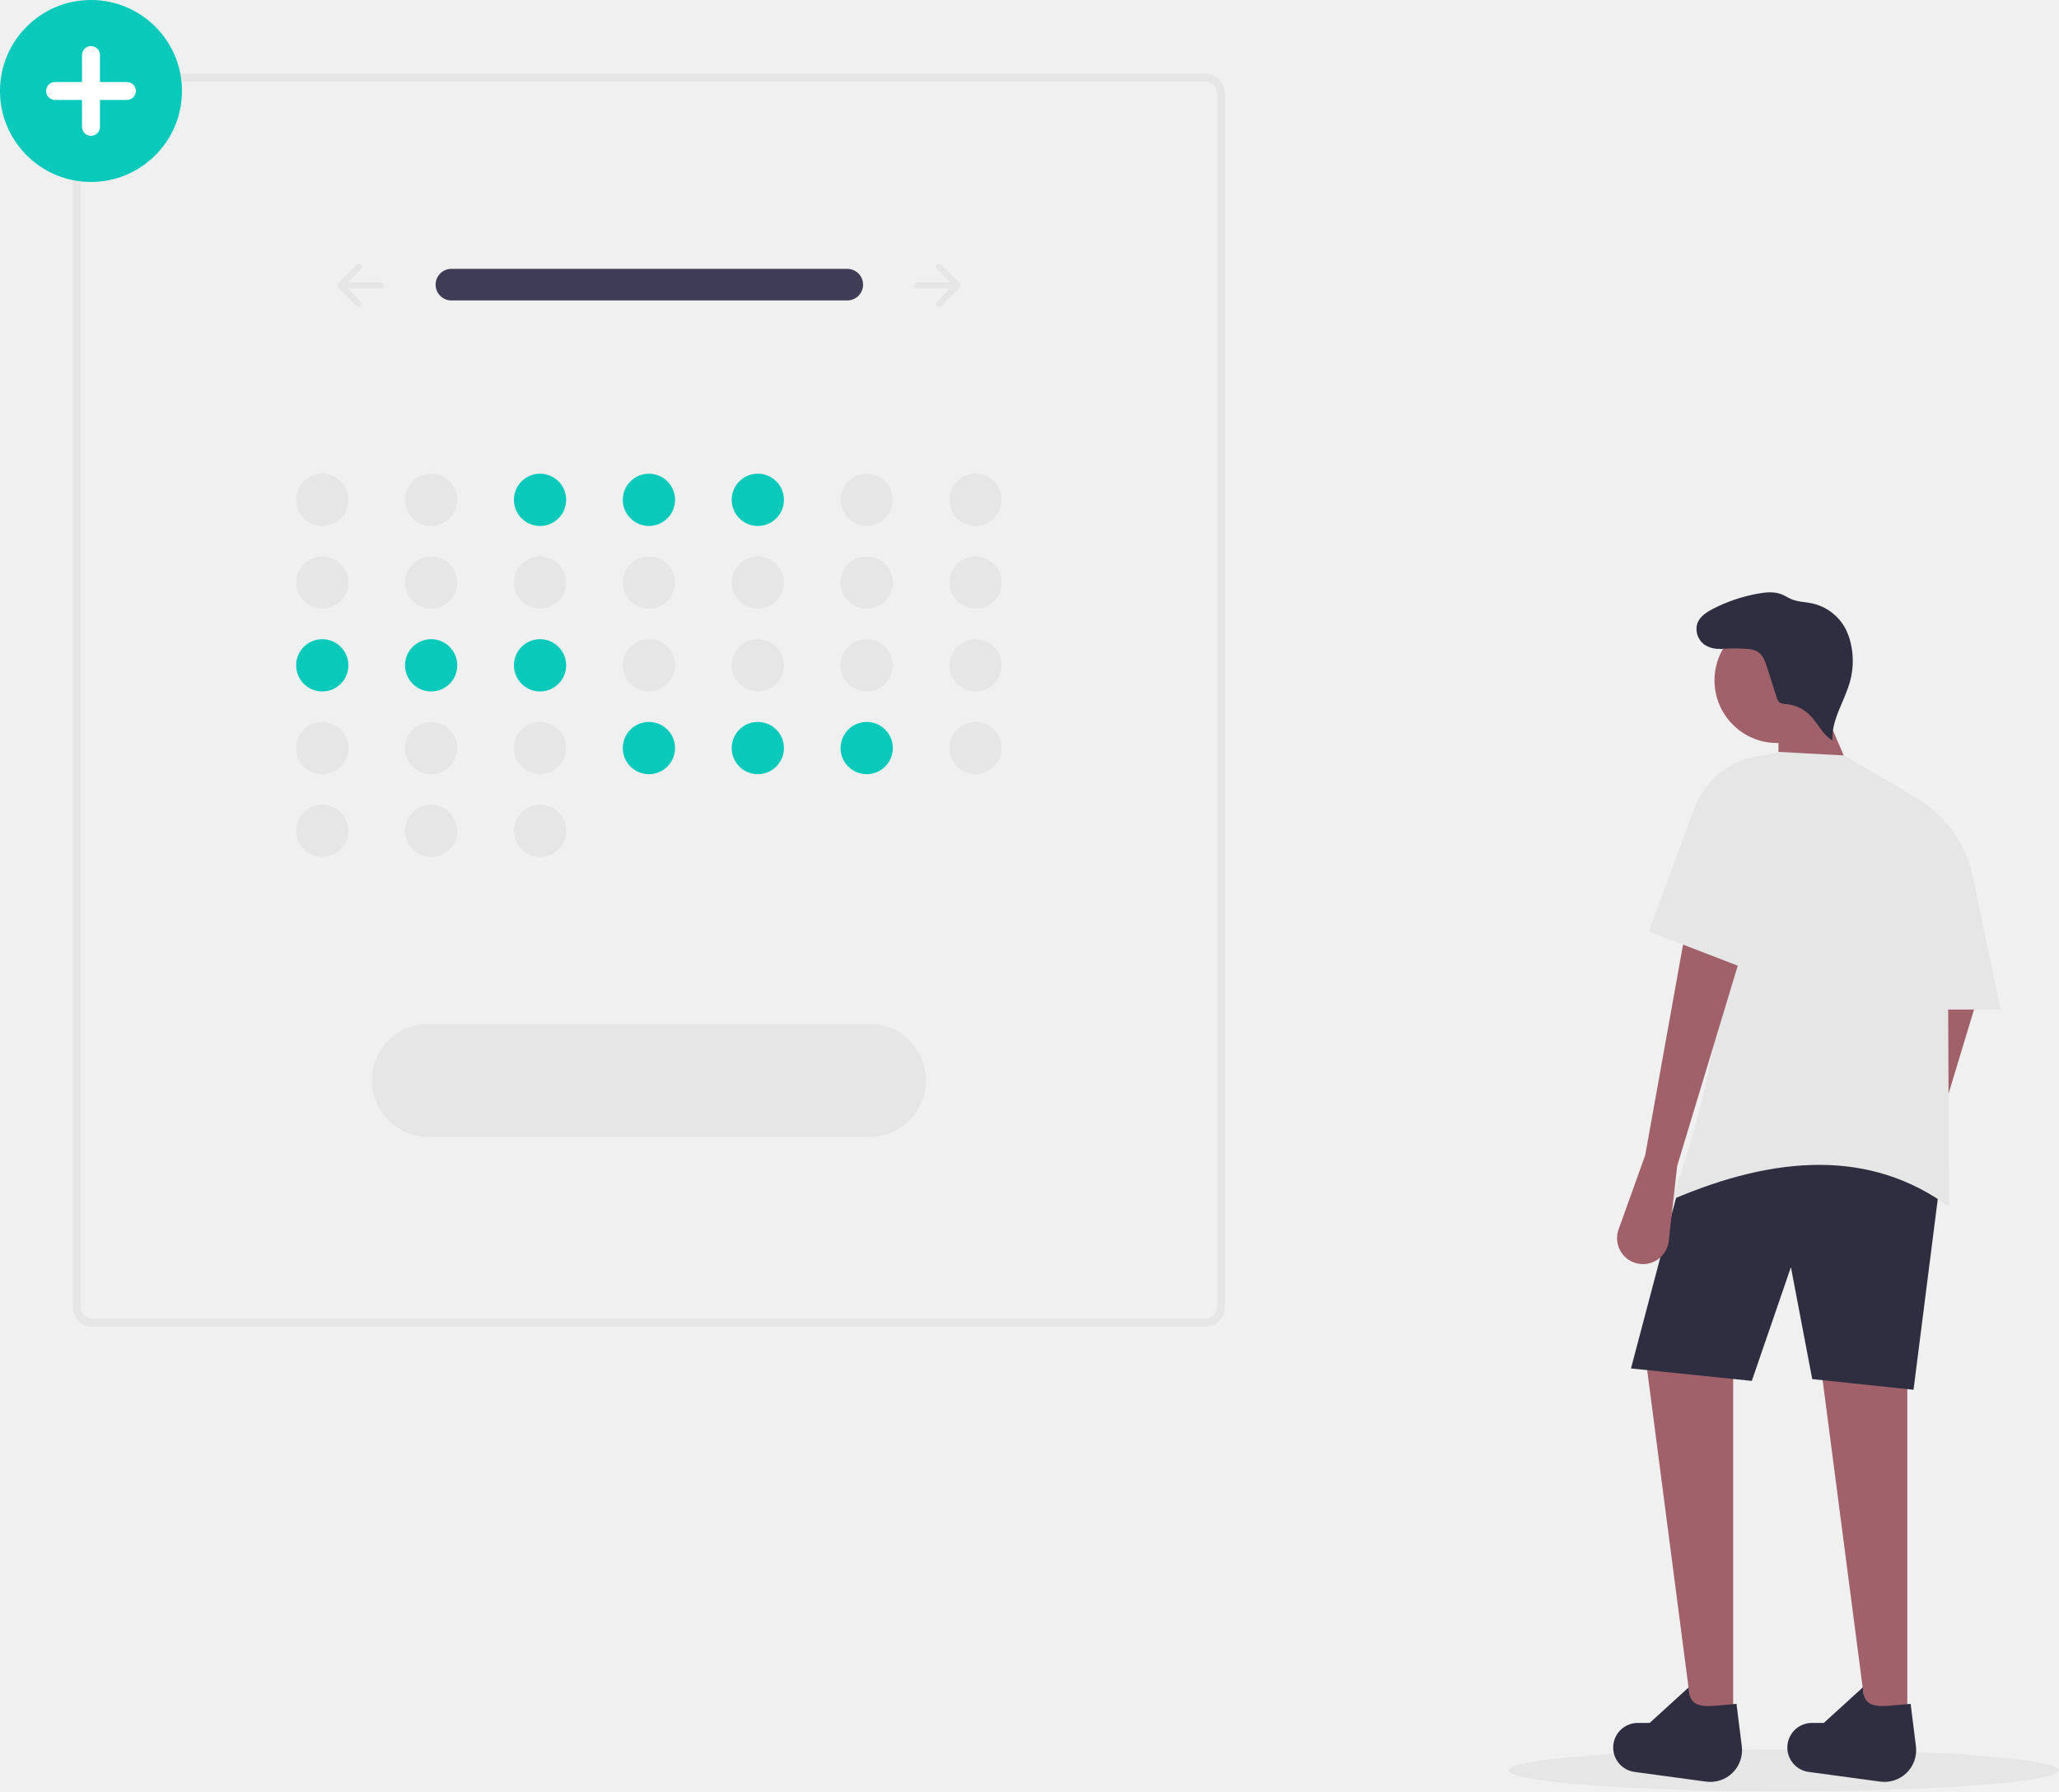
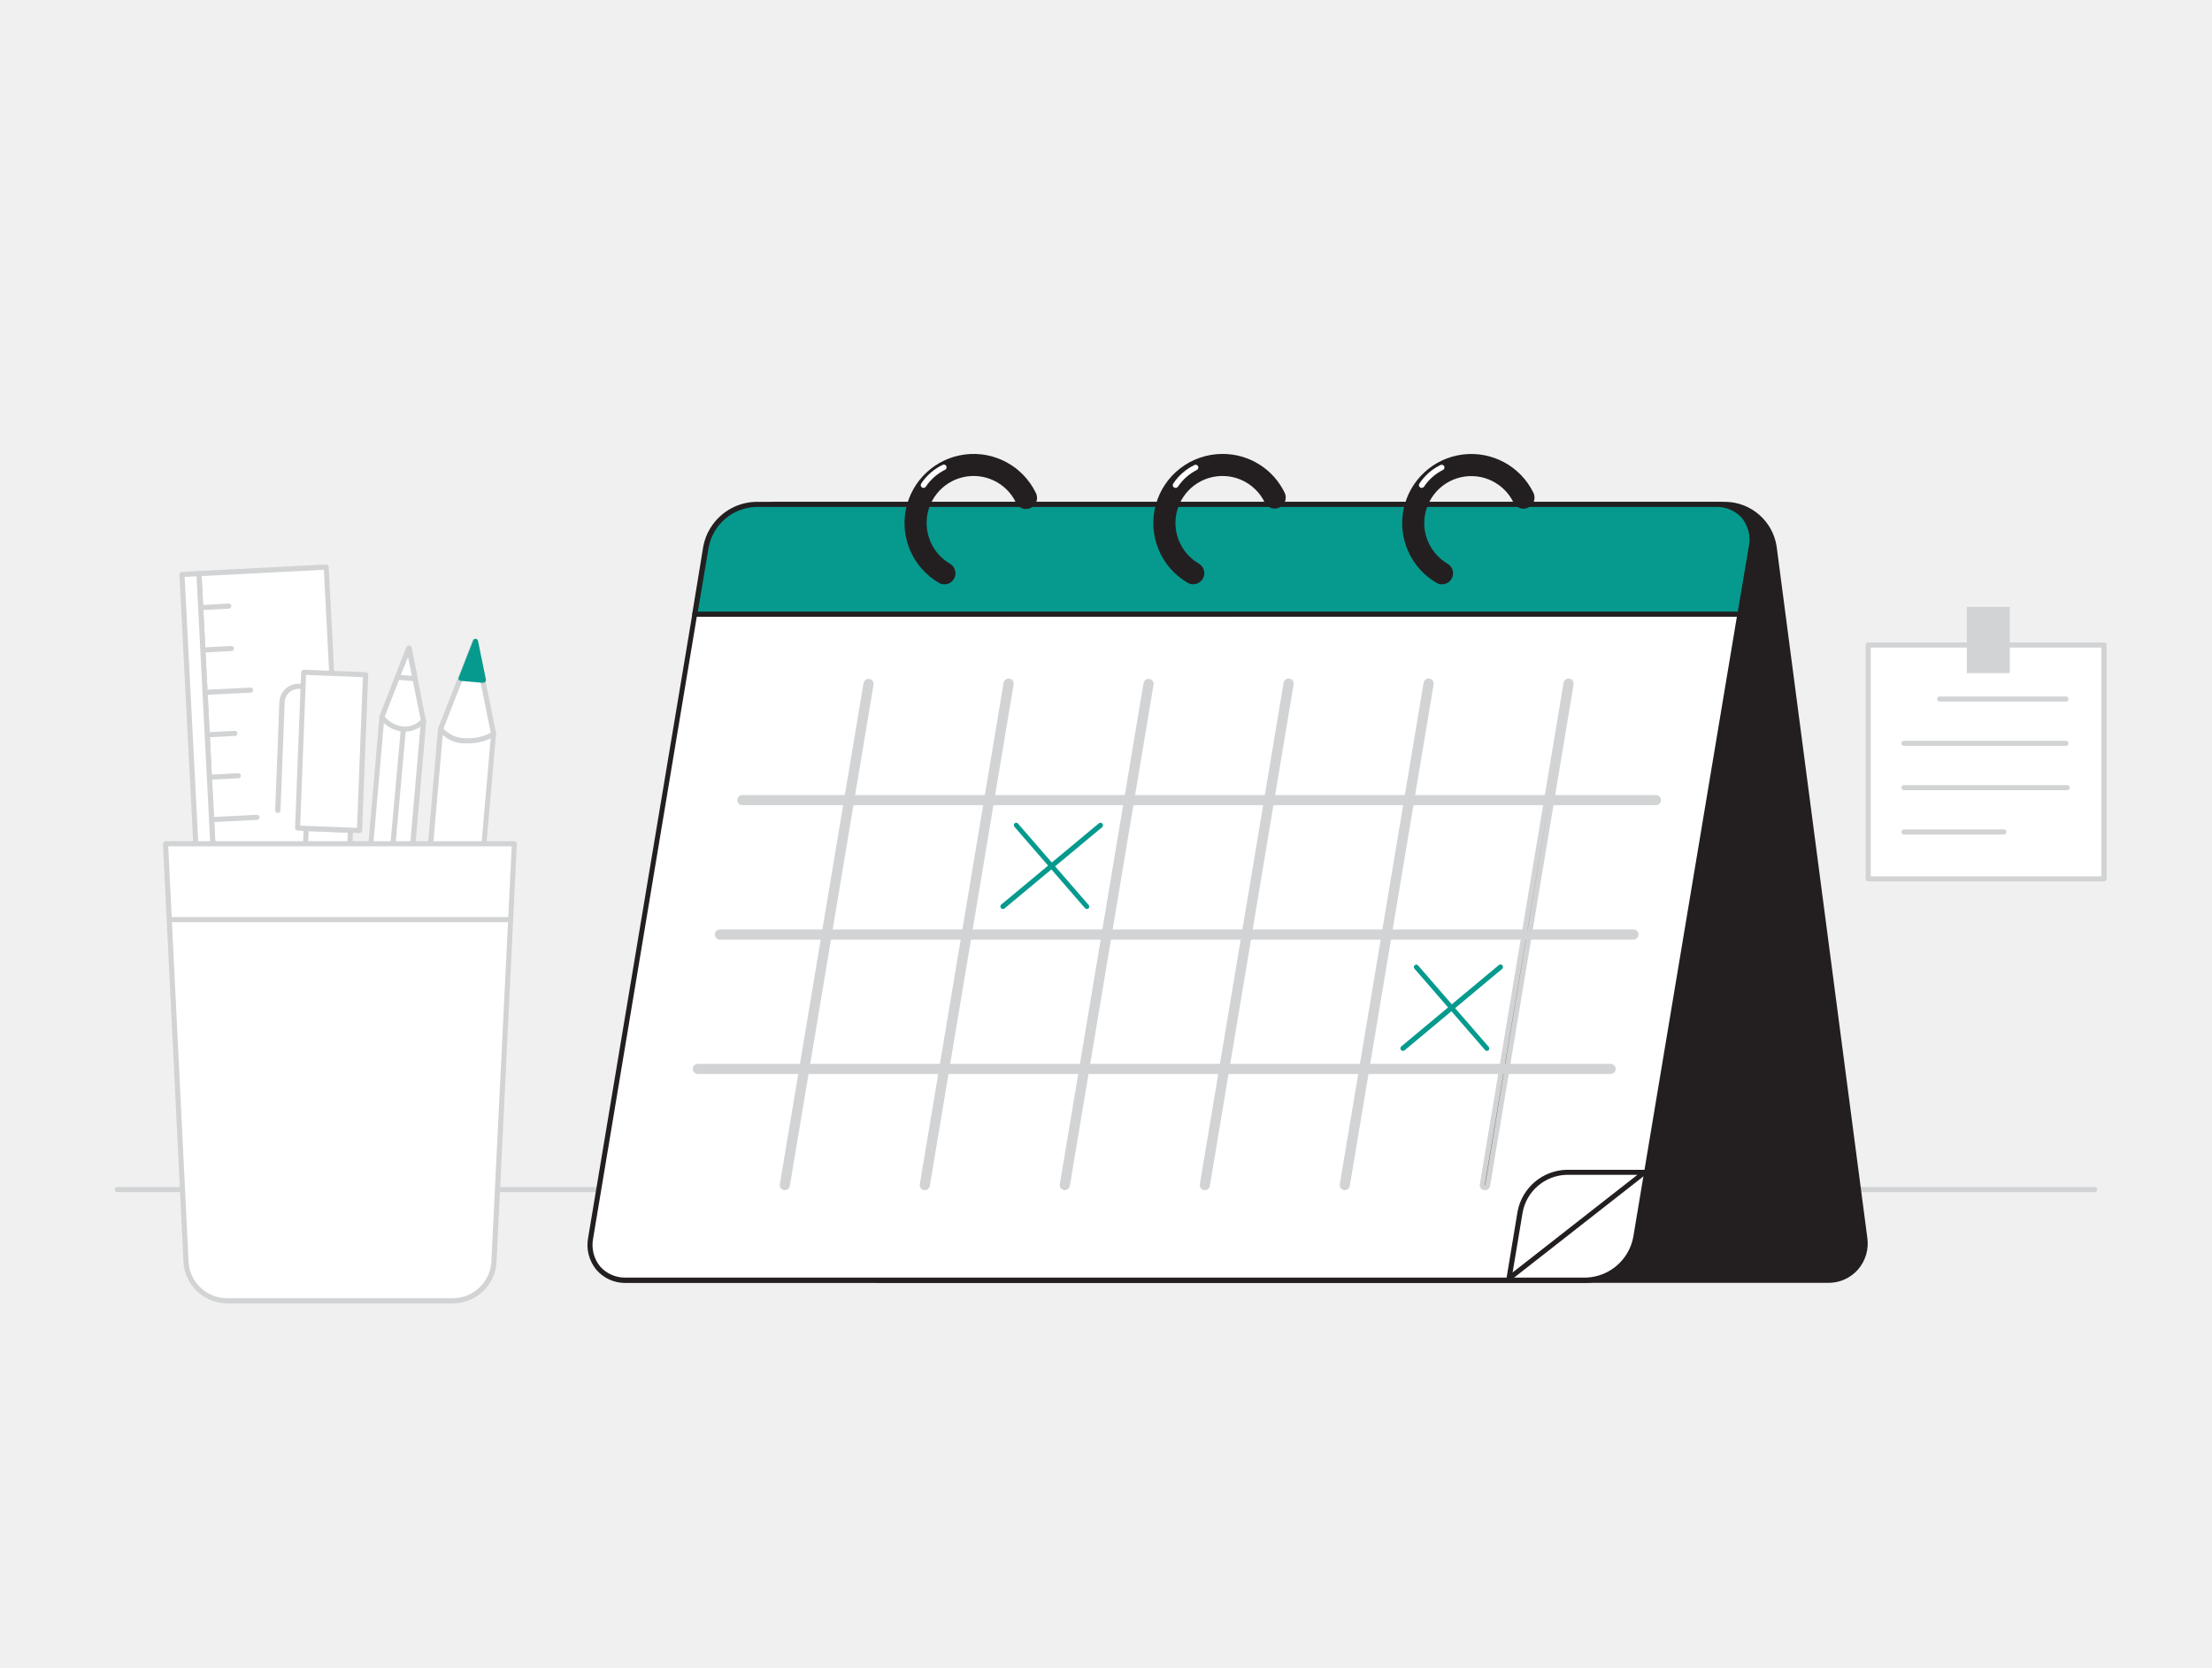
- <svg xmlns="http://www.w3.org/2000/svg" id="b3610dfe-b8fa-4701-9393-2c36a069038b" data-name="Layer 1" width="775.545" height="674.792" viewBox="0 0 775.545 674.792">
-   <ellipse cx="671.879" cy="666.886" rx="103.666" ry="7.907" fill="#e6e6e6" />
-   <path d="M924.275,553.125,914.25,581.09a9.762,9.762,0,0,0,4.13,11.643h0a9.762,9.762,0,0,0,14.761-7.259l3.182-28.333L960.418,477.492l-20.749-10.04Z" transform="translate(-212.2275 -112.6038)" fill="#a0616a" />
-   <polygon points="703.681 651.689 718.406 651.689 718.406 508.456 684.94 507.787 703.681 651.689" fill="#a0616a" />
-   <polygon points="638.088 651.689 652.813 651.689 652.813 508.456 619.348 507.787 638.088 651.689" fill="#a0616a" />
-   <path d="M932.976,636.12l-38.151-4.016-8.032-42.167-14.725,42.836-45.513-4.685,18.741-70.947c34.257-23.278,66.793-22.769,97.72,0Z" transform="translate(-212.2275 -112.6038)" fill="#2f2e41" />
-   <path d="M868.293,770.393a11.958,11.958,0,0,1-13.472,13.332l-27.126-3.679a9.271,9.271,0,0,1-7.733-10.569v0a9.271,9.271,0,0,1,9.163-7.861H833.596l14.715-13.407c.145,9.132,6.87,7.104,17.985,6.213Z" transform="translate(-212.2275 -112.6038)" fill="#2f2e41" />
-   <path d="M933.885,770.393a11.958,11.958,0,0,1-13.472,13.332l-27.127-3.679a9.271,9.271,0,0,1-7.733-10.569v0a9.271,9.271,0,0,1,9.163-7.861h4.473l14.715-13.407c.145,9.132,6.87,7.104,17.985,6.213Z" transform="translate(-212.2275 -112.6038)" fill="#2f2e41" />
-   <circle cx="669.379" cy="256.293" r="23.593" fill="#a0616a" />
-   <polygon points="699.331 295.949 669.881 298.627 669.881 272.523 685.275 263.153 699.331 295.949" fill="#a0616a" />
-   <path d="M946.362,567.18c-29.627-21.695-65.202-19.49-104.413-2.677,17.765-50.292,25.333-97.162,11.378-136.813a31.546,31.546,0,0,1,23.728-30.561l5.053-1.293,24.765,1.339,23.255,13.632a31.658,31.658,0,0,1,15.648,27.167Z" transform="translate(-212.2275 -112.6038)" fill="#e6e6e6" />
-   <path d="M831.91,547.77,821.885,575.735a9.762,9.762,0,0,0,4.13,11.643h0a9.762,9.762,0,0,0,14.761-7.259l3.182-28.333,24.095-79.648L847.304,462.098Z" transform="translate(-212.2275 -112.6038)" fill="#a0616a" />
-   <path d="M965.772,492.887H932.976v-80.318h0A45.246,45.246,0,0,1,955.287,442.842Z" transform="translate(-212.2275 -112.6038)" fill="#e6e6e6" />
-   <path d="M863.618,356.122a9.606,9.606,0,0,1-9.119-.493,7.269,7.269,0,0,1-2.9-8.333c.995-2.558,3.512-4.159,5.955-5.411a60.103,60.103,0,0,1,17.126-5.721c2.844-.492,5.855-.763,8.543.289,1.33.52,2.522,1.344,3.842,1.888,2.427,1.001,5.135,1.006,7.704,1.549a18.797,18.797,0,0,1,12.487,9.356,22.649,22.649,0,0,1,1.933,5.074,29.196,29.196,0,0,1-.047,14.694c-2.02,7.626-7.162,14.633-6.699,22.509-3.802-2.214-5.582-6.721-8.757-9.767a14.411,14.411,0,0,0-8.661-3.923,4.581,4.581,0,0,1-2.529-.644,3.947,3.947,0,0,1-1.1-1.989L877.819,363.997c-.728-2.28-1.607-4.757-3.664-5.979a9.219,9.219,0,0,0-4.091-.994,62.293,62.293,0,0,0-10.215.096" transform="translate(-212.2275 -112.6038)" fill="#2f2e41" />
-   <path d="M871.399,478.162l-38.151-14.725,17.326-46.683a30.136,30.136,0,0,1,26.18-19.579h0Z" transform="translate(-212.2275 -112.6038)" fill="#e6e6e6" />
-   <path d="M666.153,612.384h-419a7.508,7.508,0,0,1-7.5-7.5v-457a7.508,7.508,0,0,1,7.5-7.5h419a7.508,7.508,0,0,1,7.5,7.5v457A7.508,7.508,0,0,1,666.153,612.384Zm-419-469a4.505,4.505,0,0,0-4.5,4.5v457a4.505,4.505,0,0,0,4.5,4.5h419a4.505,4.505,0,0,0,4.5-4.5v-457a4.505,4.505,0,0,0-4.5-4.5Z" transform="translate(-212.2275 -112.6038)" fill="#e6e6e6" />
-   <circle cx="121.388" cy="188.283" r="9.843" fill="#e6e6e6" />
-   <circle cx="162.401" cy="188.283" r="9.843" fill="#e6e6e6" />
-   <circle cx="203.413" cy="188.283" r="9.843" fill="#08c9ba" />
-   <circle cx="244.426" cy="188.283" r="9.843" fill="#08c9ba" />
-   <circle cx="285.438" cy="188.283" r="9.843" fill="#08c9ba" />
-   <circle cx="326.451" cy="188.283" r="9.843" fill="#e6e6e6" />
-   <circle cx="367.464" cy="188.283" r="9.843" fill="#e6e6e6" />
-   <circle cx="121.388" cy="219.453" r="9.843" fill="#e6e6e6" />
-   <circle cx="162.401" cy="219.453" r="9.843" fill="#e6e6e6" />
-   <circle cx="203.413" cy="219.453" r="9.843" fill="#e6e6e6" />
-   <circle cx="244.426" cy="219.453" r="9.843" fill="#e6e6e6" />
-   <circle cx="285.438" cy="219.453" r="9.843" fill="#e6e6e6" />
-   <circle cx="326.451" cy="219.453" r="9.843" fill="#e6e6e6" />
-   <circle cx="367.464" cy="219.453" r="9.843" fill="#e6e6e6" />
-   <circle cx="121.388" cy="250.622" r="9.843" fill="#08c9ba" />
-   <circle cx="162.401" cy="250.622" r="9.843" fill="#08c9ba" />
-   <circle cx="203.413" cy="250.622" r="9.843" fill="#08c9ba" />
-   <circle cx="244.426" cy="250.622" r="9.843" fill="#e6e6e6" />
-   <circle cx="285.438" cy="250.622" r="9.843" fill="#e6e6e6" />
-   <circle cx="326.451" cy="250.622" r="9.843" fill="#e6e6e6" />
-   <circle cx="367.464" cy="250.622" r="9.843" fill="#e6e6e6" />
-   <circle cx="121.388" cy="281.792" r="9.843" fill="#e6e6e6" />
-   <circle cx="162.401" cy="281.792" r="9.843" fill="#e6e6e6" />
-   <circle cx="121.388" cy="312.962" r="9.843" fill="#e6e6e6" />
-   <circle cx="162.401" cy="312.962" r="9.843" fill="#e6e6e6" />
-   <circle cx="203.413" cy="312.962" r="9.843" fill="#e6e6e6" />
-   <circle cx="203.413" cy="281.792" r="9.843" fill="#e6e6e6" />
-   <circle cx="244.426" cy="281.792" r="9.843" fill="#08c9ba" />
-   <circle cx="285.438" cy="281.792" r="9.843" fill="#08c9ba" />
-   <circle cx="326.451" cy="281.792" r="9.843" fill="#08c9ba" />
-   <circle cx="367.464" cy="281.792" r="9.843" fill="#e6e6e6" />
-   <path id="a332a05d-d774-4fd2-8531-ab97682a63e9" data-name="Path 40" d="M382.142,213.883a5.947,5.947,0,0,0,0,11.892H531.228a5.947,5.947,0,1,0,.195-11.892q-.098-.002-.195,0Z" transform="translate(-212.2275 -112.6038)" fill="#3f3d56" />
-   <path d="M565.037,212.227a1.17,1.17,0,0,0,0,1.655l5.023,5.023H557.674a1.17,1.17,0,0,0,0,2.34h12.386l-5.023,5.023a1.17,1.17,0,1,0,1.655,1.655l7.02-7.02a1.17,1.17,0,0,0,0-1.655l-7.02-7.02A1.17,1.17,0,0,0,565.037,212.227Z" transform="translate(-212.2275 -112.6038)" fill="#e6e6e6" />
-   <path d="M348.27,212.227a1.17,1.17,0,0,1,0,1.655l-5.023,5.023h12.386a1.17,1.17,0,1,1,0,2.34H343.247l5.023,5.023a1.17,1.17,0,0,1-1.655,1.655l-7.02-7.02a1.17,1.17,0,0,1,0-1.655l7.02-7.02A1.17,1.17,0,0,1,348.27,212.227Z" transform="translate(-212.2275 -112.6038)" fill="#e6e6e6" />
-   <path d="M373.808,498.231a21.327,21.327,0,1,0,0,42.653H539.499a21.327,21.327,0,1,0,0-42.653Z" transform="translate(-212.2275 -112.6038)" fill="#e6e6e6" />
-   <path d="M246.5,181.149a34.272,34.272,0,1,1,34.272-34.272A34.311,34.311,0,0,1,246.5,181.149Z" transform="translate(-212.2275 -112.6038)" fill="#08c9ba" />
-   <path d="M260.023,143.496H249.881V133.353a3.381,3.381,0,1,0-6.762,0v10.142H232.977a3.381,3.381,0,0,0,0,6.762h10.142v10.142a3.381,3.381,0,0,0,6.762,0V150.257H260.023a3.381,3.381,0,1,0,0-6.762Z" transform="translate(-212.2275 -112.6038)" fill="#fff" />
+ <svg xmlns="http://www.w3.org/2000/svg" viewBox="0 0 400 300" width="406" height="306" class="illustration">
+   <g id="_015" data-name="015">
+     <path d="M378.8,214.81H21.2a.46.46,0,0,1-.46-.46.47.47,0,0,1,.46-.46H378.8a.47.47,0,0,1,.46.46A.46.46,0,0,1,378.8,214.81Z" fill="#d1d3d4" />
+     <path d="M312.13,90.41H140.72a6.59,6.59,0,0,0-6.67,7.68l16.4,125a9,9,0,0,0,8.69,7.68H330.55a6.59,6.59,0,0,0,6.67-7.68l-16.4-125A9,9,0,0,0,312.13,90.41Z" fill="#231f20" />
+     <path d="M330.55,231.22H159.14a9.5,9.5,0,0,1-9.13-8.07l-16.4-125a7.21,7.21,0,0,1,1.66-5.8A7.1,7.1,0,0,1,140.72,90H312.13A9.5,9.5,0,0,1,321.26,98l16.4,125a7.21,7.21,0,0,1-1.66,5.8A7.1,7.1,0,0,1,330.55,231.22ZM140.72,90.85a6.23,6.23,0,0,0-4.78,2.08A6.38,6.38,0,0,0,134.48,98l16.4,125a8.6,8.6,0,0,0,8.26,7.3H330.55a6.23,6.23,0,0,0,4.78-2.08,6.34,6.34,0,0,0,1.46-5.11l-16.4-125a8.6,8.6,0,0,0-8.26-7.3Z" fill="#231f20" />
+     <path d="M125.65,110.32h189L295.79,223.1a9.46,9.46,0,0,1-9,7.68H113.21a6.33,6.33,0,0,1-6.4-7.68Z" fill="#fff" />
+     <path d="M286.82,231.24H113.21a6.88,6.88,0,0,1-5.37-2.38,7.06,7.06,0,0,1-1.48-5.84L125.2,110.25a.46.46,0,0,1,.45-.38h189a.48.48,0,0,1,.35.16.49.49,0,0,1,.1.37L296.24,223.17A10,10,0,0,1,286.82,231.24ZM126,110.78,107.26,223.17a6.19,6.19,0,0,0,1.27,5.1,6,6,0,0,0,4.68,2H286.82a9,9,0,0,0,8.52-7.3l18.75-112.24Z" fill="#231f20" />
+     <path d="M136.66,90.41H310.27a6.33,6.33,0,0,1,6.4,7.68l-2,12.22h-189l2-12.22A9.45,9.45,0,0,1,136.66,90.41Z" fill="#069A8E" />
+     <path d="M314.63,110.77h-189a.43.43,0,0,1-.35-.17.41.41,0,0,1-.1-.37l2-12.21A9.93,9.93,0,0,1,136.66,90H310.27a6.91,6.91,0,0,1,5.38,2.38,7.06,7.06,0,0,1,1.47,5.84l-2,12.21A.45.45,0,0,1,314.63,110.77Zm-188.44-.92H314.25l2-11.83a6.16,6.16,0,0,0-1.27-5.1,6,6,0,0,0-4.68-2H136.66a9,9,0,0,0-8.51,7.3Z" fill="#231f20" />
+     <path d="M141.92,214h-.08a.45.45,0,0,1-.37-.52l15.14-90.63a.47.47,0,0,1,.53-.38.46.46,0,0,1,.37.53l-15.14,90.63A.46.46,0,0,1,141.92,214Z" fill="#231f20" />
+     <path d="M167.24,214h-.08a.45.45,0,0,1-.38-.52l15.15-90.63a.46.46,0,1,1,.9.15l-15.15,90.63A.45.45,0,0,1,167.24,214Z" fill="#231f20" />
+     <path d="M192.55,214h-.07a.45.45,0,0,1-.38-.52l15.14-90.63a.47.47,0,0,1,.53-.38.45.45,0,0,1,.37.53L193,213.63A.46.46,0,0,1,192.55,214Z" fill="#231f20" />
+     <path d="M217.87,214h-.08a.44.44,0,0,1-.37-.52l15.14-90.63a.46.46,0,1,1,.9.15l-15.14,90.63A.46.46,0,0,1,217.87,214Z" fill="#231f20" />
+     <path d="M243.18,214h-.07a.45.45,0,0,1-.38-.52l15.15-90.63a.46.46,0,1,1,.9.15l-15.15,90.63A.46.46,0,0,1,243.18,214Z" fill="#231f20" />
+     <path d="M268.5,214h-.08a.45.45,0,0,1-.37-.52l15.14-90.63a.46.46,0,1,1,.9.15L269,213.63A.46.46,0,0,1,268.5,214Z" fill="#231f20" />
+     <path d="M141.92,214h-.08a.45.45,0,0,1-.37-.52l15.14-90.63a.47.47,0,0,1,.53-.38.46.46,0,0,1,.37.53l-15.14,90.63A.46.46,0,0,1,141.92,214Z" fill="none" stroke="#d1d3d4" stroke-linecap="round" stroke-linejoin="round" stroke-width="0.92" />
+     <path d="M167.24,214h-.08a.45.45,0,0,1-.38-.52l15.15-90.63a.46.46,0,1,1,.9.15l-15.15,90.63A.45.45,0,0,1,167.24,214Z" fill="none" stroke="#d1d3d4" stroke-linecap="round" stroke-linejoin="round" stroke-width="0.92" />
+     <path d="M192.55,214h-.07a.45.45,0,0,1-.38-.52l15.14-90.63a.47.47,0,0,1,.53-.38.45.45,0,0,1,.37.53L193,213.63A.46.46,0,0,1,192.55,214Z" fill="none" stroke="#d1d3d4" stroke-linecap="round" stroke-linejoin="round" stroke-width="0.92" />
+     <path d="M217.87,214h-.08a.44.44,0,0,1-.37-.52l15.14-90.63a.46.46,0,1,1,.9.15l-15.14,90.63A.46.46,0,0,1,217.87,214Z" fill="none" stroke="#d1d3d4" stroke-linecap="round" stroke-linejoin="round" stroke-width="0.92" />
+     <path d="M243.18,214h-.07a.45.45,0,0,1-.38-.52l15.15-90.63a.46.46,0,1,1,.9.15l-15.15,90.63A.46.46,0,0,1,243.18,214Z" fill="none" stroke="#d1d3d4" stroke-linecap="round" stroke-linejoin="round" stroke-width="0.92" />
+     <path d="M268.5,214h-.08a.45.45,0,0,1-.37-.52l15.14-90.63a.46.46,0,1,1,.9.15L269,213.63A.46.46,0,0,1,268.5,214Z" fill="none" stroke="#d1d3d4" stroke-linecap="round" stroke-linejoin="round" stroke-width="0.92" />
+     <path d="M299.37,144.39H134.31a.46.46,0,1,1,0-.91H299.37a.46.46,0,1,1,0,.91Z" fill="#231f20" />
+     <path d="M295.31,168.69H130.25a.46.46,0,1,1,0-.91H295.31a.46.46,0,1,1,0,.91Z" fill="#231f20" />
+     <path d="M291.25,193H126.19a.46.46,0,0,1,0-.92H291.25a.46.46,0,0,1,0,.92Z" fill="#231f20" />
+     <line x1="134.31" y1="143.93" x2="299.37" y2="143.93" fill="none" stroke="#d1d3d4" stroke-linecap="round" stroke-linejoin="round" stroke-width="0.92" />
+     <path d="M299.37,144.39H134.31a.46.46,0,1,1,0-.91H299.37a.46.46,0,1,1,0,.91Z" fill="none" stroke="#d1d3d4" stroke-linecap="round" stroke-linejoin="round" stroke-width="0.92" />
+     <line x1="130.25" y1="168.24" x2="295.31" y2="168.24" fill="none" stroke="#d1d3d4" stroke-linecap="round" stroke-linejoin="round" stroke-width="0.92" />
+     <path d="M295.31,168.69H130.25a.46.46,0,1,1,0-.91H295.31a.46.46,0,1,1,0,.91Z" fill="none" stroke="#d1d3d4" stroke-linecap="round" stroke-linejoin="round" stroke-width="0.92" />
+     <line x1="126.19" y1="192.54" x2="291.25" y2="192.54" fill="none" stroke="#d1d3d4" stroke-linecap="round" stroke-linejoin="round" stroke-width="0.92" />
+     <path d="M291.25,193H126.19a.46.46,0,0,1,0-.92H291.25a.46.46,0,0,1,0,.92Z" fill="none" stroke="#d1d3d4" stroke-linecap="round" stroke-linejoin="round" stroke-width="0.92" />
+     <path d="M181.35,163.62a.44.44,0,0,1-.35-.16.46.46,0,0,1,.06-.64l17.65-14.69a.46.46,0,0,1,.64.06.47.47,0,0,1-.06.65l-17.64,14.68A.47.47,0,0,1,181.35,163.62Z" fill="#069A8E" />
+     <path d="M196.54,163.62a.46.46,0,0,1-.34-.15l-12.74-14.69a.46.46,0,0,1,0-.64.44.44,0,0,1,.64.05l12.74,14.68a.46.46,0,0,1,0,.64A.41.41,0,0,1,196.54,163.62Z" fill="#069A8E" />
+     <path d="M253.69,189.28a.46.46,0,0,1-.35-.17.45.45,0,0,1,.06-.64L271,173.79a.46.46,0,1,1,.59.7L254,189.17A.46.46,0,0,1,253.69,189.28Z" fill="#069A8E" />
+     <path d="M268.88,189.28a.44.44,0,0,1-.34-.16L255.8,174.44a.46.46,0,0,1,0-.65.47.47,0,0,1,.65.05l12.73,14.68a.46.46,0,0,1,0,.65A.48.48,0,0,1,268.88,189.28Z" fill="#069A8E" />
+     <path d="M272.88,230.42l24.53-19.19H283.22a8.78,8.78,0,0,0-8.32,7.14Z" fill="#fff" />
+     <path d="M272.88,230.88a.46.46,0,0,1-.23-.06.47.47,0,0,1-.22-.47l2-12.06a9.26,9.26,0,0,1,8.77-7.51h14.19a.44.44,0,0,1,.43.31.43.43,0,0,1-.15.5l-24.52,19.19A.46.46,0,0,1,272.88,230.88Zm10.34-19.19a8.31,8.31,0,0,0-7.87,6.75l-1.82,10.9,22.56-17.65Z" fill="#231f20" />
+     <path d="M260.77,104.92a2,2,0,0,1-1-.27,12.5,12.5,0,1,1,17.52-16.29,2,2,0,0,1-3.6,1.76,8.5,8.5,0,0,0-16.14,3.72,8.54,8.54,0,0,0,4.23,7.36,2,2,0,0,1-1,3.72Z" fill="#231f20" />
+     <path d="M215.78,104.92a2,2,0,0,1-1-.27,12.5,12.5,0,0,1,6.28-23.31,12.43,12.43,0,0,1,11.24,7,2,2,0,0,1-3.6,1.76,8.5,8.5,0,0,0-16.14,3.72,8.53,8.53,0,0,0,4.24,7.36,2,2,0,0,1-1,3.72Z" fill="#231f20" />
+     <path d="M170.79,104.92a1.91,1.91,0,0,1-1-.27A12.5,12.5,0,1,1,187.3,88.36a2,2,0,1,1-3.59,1.76,8.5,8.5,0,0,0-16.15,3.72,8.55,8.55,0,0,0,4.24,7.36,2,2,0,0,1-1,3.72Z" fill="#231f20" />
+     <path d="M167,87.48a.54.54,0,0,1-.25-.06.51.51,0,0,1-.19-.69,9.66,9.66,0,0,1,3.85-3.39.5.5,0,1,1,.42.9,8.92,8.92,0,0,0-3.4,3A.5.5,0,0,1,167,87.48Z" fill="#fff" />
+     <path d="M212.57,87.48a.5.5,0,0,1-.43-.75A9.6,9.6,0,0,1,216,83.34a.5.5,0,0,1,.66.24.49.49,0,0,1-.24.66,8.92,8.92,0,0,0-3.4,3A.5.5,0,0,1,212.57,87.48Z" fill="#fff" />
+     <path d="M257.08,87.48a.57.57,0,0,1-.25-.06.51.51,0,0,1-.18-.69,9.66,9.66,0,0,1,3.84-3.39.5.5,0,0,1,.67.24.49.49,0,0,1-.24.66,8.92,8.92,0,0,0-3.4,3A.52.52,0,0,1,257.08,87.48Z" fill="#fff" />
+     <rect x="38.89" y="102.32" width="23.06" height="114.34" transform="translate(-8.1 2.79) rotate(-2.93)" fill="#fff" />
+     <path d="M41.83,217.64a.46.46,0,0,1-.46-.44L35.52,103a.44.44,0,0,1,.11-.33.47.47,0,0,1,.32-.16l23-1.18a.48.48,0,0,1,.49.44L65.32,216a.41.41,0,0,1-.12.33.43.43,0,0,1-.32.16l-23,1.18ZM36.46,103.42l5.81,113.27,22.11-1.13L58.57,102.29Z" fill="#d1d3d4" />
+     <rect x="35.83" y="102.99" width="3.08" height="114.34" transform="matrix(-1, 0.05, -0.05, -1, 82.89, 318.2)" fill="#fff" />
+     <path d="M38.76,217.79a.51.51,0,0,1-.31-.11.5.5,0,0,1-.15-.32L32.45,103.17a.45.45,0,0,1,.11-.34.5.5,0,0,1,.32-.15l3.07-.16a.48.48,0,0,1,.49.44l5.85,114.19a.47.47,0,0,1-.44.49l-3.07.15ZM33.39,103.58,39.2,216.85l2.15-.11L35.54,103.47Z" fill="#d1d3d4" />
+     <line x1="36.96" y1="109.09" x2="41.29" y2="108.86" fill="#fff" />
+     <path d="M37,109.55a.46.46,0,0,1,0-.92l4.34-.23a.46.46,0,0,1,.48.44.45.45,0,0,1-.43.48l-4.34.23Z" fill="#d1d3d4" />
+     <line x1="37.35" y1="116.76" x2="41.85" y2="116.52" fill="#fff" />
+     <path d="M37.35,117.22a.47.47,0,0,1-.46-.44.45.45,0,0,1,.44-.48l4.49-.24a.48.48,0,0,1,.49.44.46.46,0,0,1-.44.48l-4.5.24Z" fill="#d1d3d4" />
+     <line x1="37.74" y1="124.42" x2="45.3" y2="124.04" fill="#fff" />
+     <path d="M37.74,124.89a.47.47,0,0,1,0-.93l7.56-.38a.46.46,0,0,1,.48.43.47.47,0,0,1-.43.49l-7.56.38Z" fill="#d1d3d4" />
+     <line x1="38.14" y1="132.09" x2="42.47" y2="131.87" fill="#fff" />
+     <path d="M38.14,132.55a.45.45,0,0,1-.46-.43.46.46,0,0,1,.43-.49l4.34-.22a.46.46,0,0,1,.48.44.45.45,0,0,1-.43.48l-4.34.22Z" fill="#d1d3d4" />
+     <line x1="38.53" y1="139.76" x2="43.12" y2="139.53" fill="#fff" />
+     <path d="M38.53,140.22a.46.46,0,0,1-.46-.43.47.47,0,0,1,.44-.49l4.59-.23a.46.46,0,0,1,0,.92l-4.6.23Z" fill="#d1d3d4" />
+     <line x1="38.92" y1="147.43" x2="46.48" y2="147.05" fill="#fff" />
+     <path d="M38.92,147.89a.47.47,0,0,1-.46-.43.47.47,0,0,1,.44-.49l7.56-.38a.45.45,0,0,1,.48.43.47.47,0,0,1-.44.49l-7.55.38Z" fill="#d1d3d4" />
+     <rect x="75.56" y="131.32" width="9.61" height="94.16" transform="translate(15.83 -6.32) rotate(4.99)" fill="#fff" />
+     <path d="M81.05,226.19h0l-9.57-.83a.45.45,0,0,1-.31-.16.48.48,0,0,1-.11-.34L79.21,131a.48.48,0,0,1,.5-.42l9.58.84a.45.45,0,0,1,.41.5l-8.19,93.81A.46.46,0,0,1,81.05,226.19ZM72,224.47l8.65.76,8.12-92.89-8.66-.76Z" fill="#d1d3d4" />
+     <path d="M89.25,131.92a7.93,7.93,0,0,1-4.87,1.29,5.63,5.63,0,0,1-4.71-2.13l3.59-9.17,2.62-6.68,1.42,7Z" fill="#fff" />
+     <path d="M84.38,133.68a6,6,0,0,1-5.09-2.35.45.45,0,0,1-.05-.42l6.21-15.85a.44.44,0,0,1,.47-.29.47.47,0,0,1,.41.37l3.37,16.68a.48.48,0,0,1-.16.45C89.48,132.33,87.83,133.68,84.38,133.68ZM80.19,131a5.35,5.35,0,0,0,4.19,1.74,8.29,8.29,0,0,0,4.36-1l-3-14.86Z" fill="#d1d3d4" />
+     <polygon points="87.3 122.26 83.26 121.91 85.88 115.23 87.3 122.26" fill="#069A8E" />
+     <path d="M87.3,122.72h0l-4-.35a.47.47,0,0,1-.34-.22.44.44,0,0,1,0-.4l2.61-6.69a.45.45,0,0,1,.47-.29.46.46,0,0,1,.4.37l1.43,7a.46.46,0,0,1-.45.55Zm-3.39-1.21,2.82.25-1-4.92Z" fill="#069A8E" />
+     <rect x="65.8" y="129.11" width="7.56" height="74.1" transform="translate(14.72 -5.42) rotate(4.99)" fill="#fff" />
+     <path d="M70.13,203.86h0l-7.54-.66a.45.45,0,0,1-.41-.5l6.44-73.82a.47.47,0,0,1,.5-.42l7.54.66a.47.47,0,0,1,.31.16.45.45,0,0,1,.11.34l-6.45,73.82a.44.44,0,0,1-.17.31A.44.44,0,0,1,70.13,203.86Zm-7-1.54,6.62.58L76.08,130l-6.62-.57Z" fill="#d1d3d4" />
+     <path d="M76.58,129.57a4.44,4.44,0,0,1-3.68,1.52A5.52,5.52,0,0,1,69,128.91l2.83-7.21,2-5.26L75.05,122Z" fill="#fff" />
+     <path d="M73.19,131.56h-.31a6,6,0,0,1-4.21-2.37.47.47,0,0,1-.06-.43l4.89-12.48A.44.44,0,0,1,74,116a.47.47,0,0,1,.42.37L77,129.48a.44.44,0,0,1-.08.37A4.89,4.89,0,0,1,73.19,131.56Zm-3.62-2.73a5,5,0,0,0,3.36,1.8,3.93,3.93,0,0,0,3.15-1.19l-2.3-11.37Z" fill="#d1d3d4" />
+     <polygon points="75.05 121.98 71.87 121.7 73.92 116.44 75.05 121.98" fill="#fff" />
+     <path d="M75,122.44h0l-3.17-.28a.42.42,0,0,1-.35-.22.46.46,0,0,1,0-.41l2.06-5.26A.44.44,0,0,1,74,116a.47.47,0,0,1,.42.37l1.12,5.54a.46.46,0,0,1-.11.4A.49.49,0,0,1,75,122.44Zm-2.52-1.14,2,.17-.69-3.4Z" fill="#d1d3d4" />
+     <line x1="72.9" y1="131.09" x2="66.4" y2="203.16" fill="#fff" />
+     <path d="M66.4,203.62h0a.45.45,0,0,1-.42-.5l6.5-72.07a.5.5,0,0,1,.5-.42.47.47,0,0,1,.42.51l-6.5,72.07A.45.45,0,0,1,66.4,203.62Z" fill="#d1d3d4" />
+     <rect x="54.81" y="149.2" width="8" height="28.19" transform="translate(6.43 -2.17) rotate(2.24)" fill="#fff" />
+     <path d="M62.25,178h0l-8-.32a.42.42,0,0,1-.32-.14.46.46,0,0,1-.13-.33L54.91,149a.47.47,0,0,1,.47-.44l8,.31a.48.48,0,0,1,.45.48l-1.11,28.16A.46.46,0,0,1,62.25,178Zm-7.51-1.22,7.07.28,1.07-27.24-7.07-.28Z" fill="#d1d3d4" />
+     <rect x="54.31" y="121.03" width="11.21" height="28.19" transform="translate(5.33 -2.24) rotate(2.24)" fill="#fff" />
+     <path d="M65,149.89h0l-11.2-.44a.48.48,0,0,1-.32-.15.45.45,0,0,1-.12-.33l1.1-28.16a.49.49,0,0,1,.48-.45l11.2.44a.48.48,0,0,1,.32.15.45.45,0,0,1,.12.33l-1.1,28.16A.46.46,0,0,1,65,149.89Zm-10.72-1.34,10.28.4,1.06-27.25-10.28-.4Z" fill="#d1d3d4" />
+     <path d="M50.2,146.26h0a.46.46,0,0,1-.44-.47l.76-19.59a3.45,3.45,0,0,1,3.58-3.3l.54,0a.46.46,0,0,1,0,.92h0l-.54,0a2.51,2.51,0,0,0-2.62,2.41l-.76,19.59A.46.46,0,0,1,50.2,146.26Z" fill="#d1d3d4" />
+     <path d="M29.93,151.83H93L89.35,227a7.48,7.48,0,0,1-7.48,7.47H41.09A7.47,7.47,0,0,1,33.62,227Z" fill="#fff" />
+     <path d="M81.87,234.93H41.09A7.94,7.94,0,0,1,33.16,227l-3.69-75.14a.48.48,0,0,1,.46-.49H93a.45.45,0,0,1,.33.15.43.43,0,0,1,.13.34L89.81,227A7.94,7.94,0,0,1,81.87,234.93ZM30.42,152.29,34.08,227a7,7,0,0,0,7,7H81.87a7,7,0,0,0,7-7l3.67-74.71Z" fill="#d1d3d4" />
+     <path d="M91.85,166H31.26a.46.46,0,0,1-.46-.46.47.47,0,0,1,.46-.46H91.85a.46.46,0,0,1,.46.46A.45.45,0,0,1,91.85,166Z" fill="#d1d3d4" />
+     <rect x="337.82" y="115.89" width="42.66" height="42.28" fill="#fff" />
+     <path d="M380.49,158.63H337.82a.47.47,0,0,1-.46-.46V115.89a.47.47,0,0,1,.46-.46h42.67a.47.47,0,0,1,.46.46v42.28A.47.47,0,0,1,380.49,158.63Zm-42.2-.92H380V116.35H338.29Z" fill="#d1d3d4" />
+     <rect x="355.67" y="108.99" width="7.76" height="11.98" fill="#d1d3d4" />
+     <path d="M373.59,126.12H350.76a.46.46,0,1,1,0-.92h22.83a.46.46,0,0,1,0,.92Z" fill="#d1d3d4" />
+     <path d="M373.59,134.13h-29.3a.46.46,0,0,1,0-.92h29.3a.46.46,0,1,1,0,.92Z" fill="#d1d3d4" />
+     <path d="M373.81,142.14H344.29a.46.46,0,0,1,0-.92h29.52a.46.46,0,1,1,0,.92Z" fill="#d1d3d4" />
+     <path d="M362.37,150.15H344.29a.46.46,0,0,1,0-.92h18.08a.46.46,0,0,1,0,.92Z" fill="#d1d3d4" />
+   </g>
</svg>
